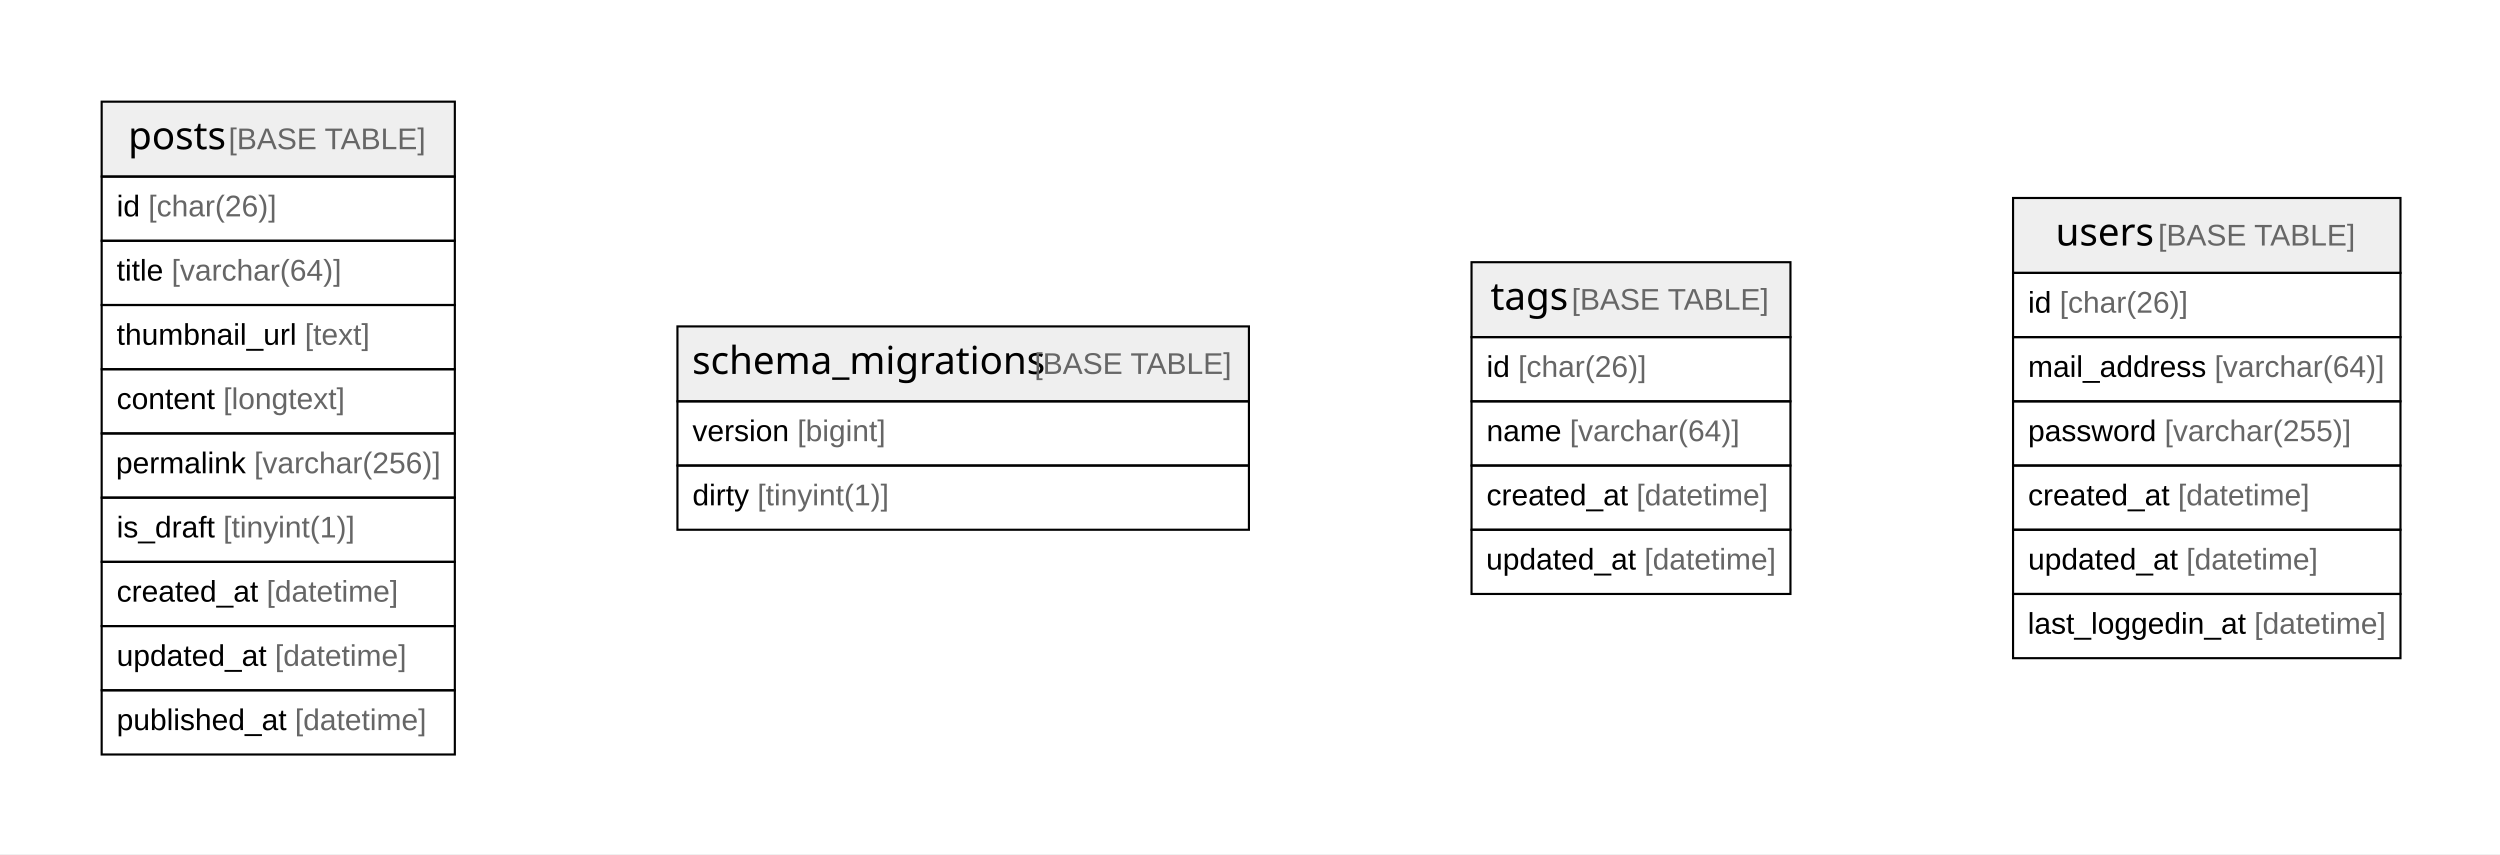
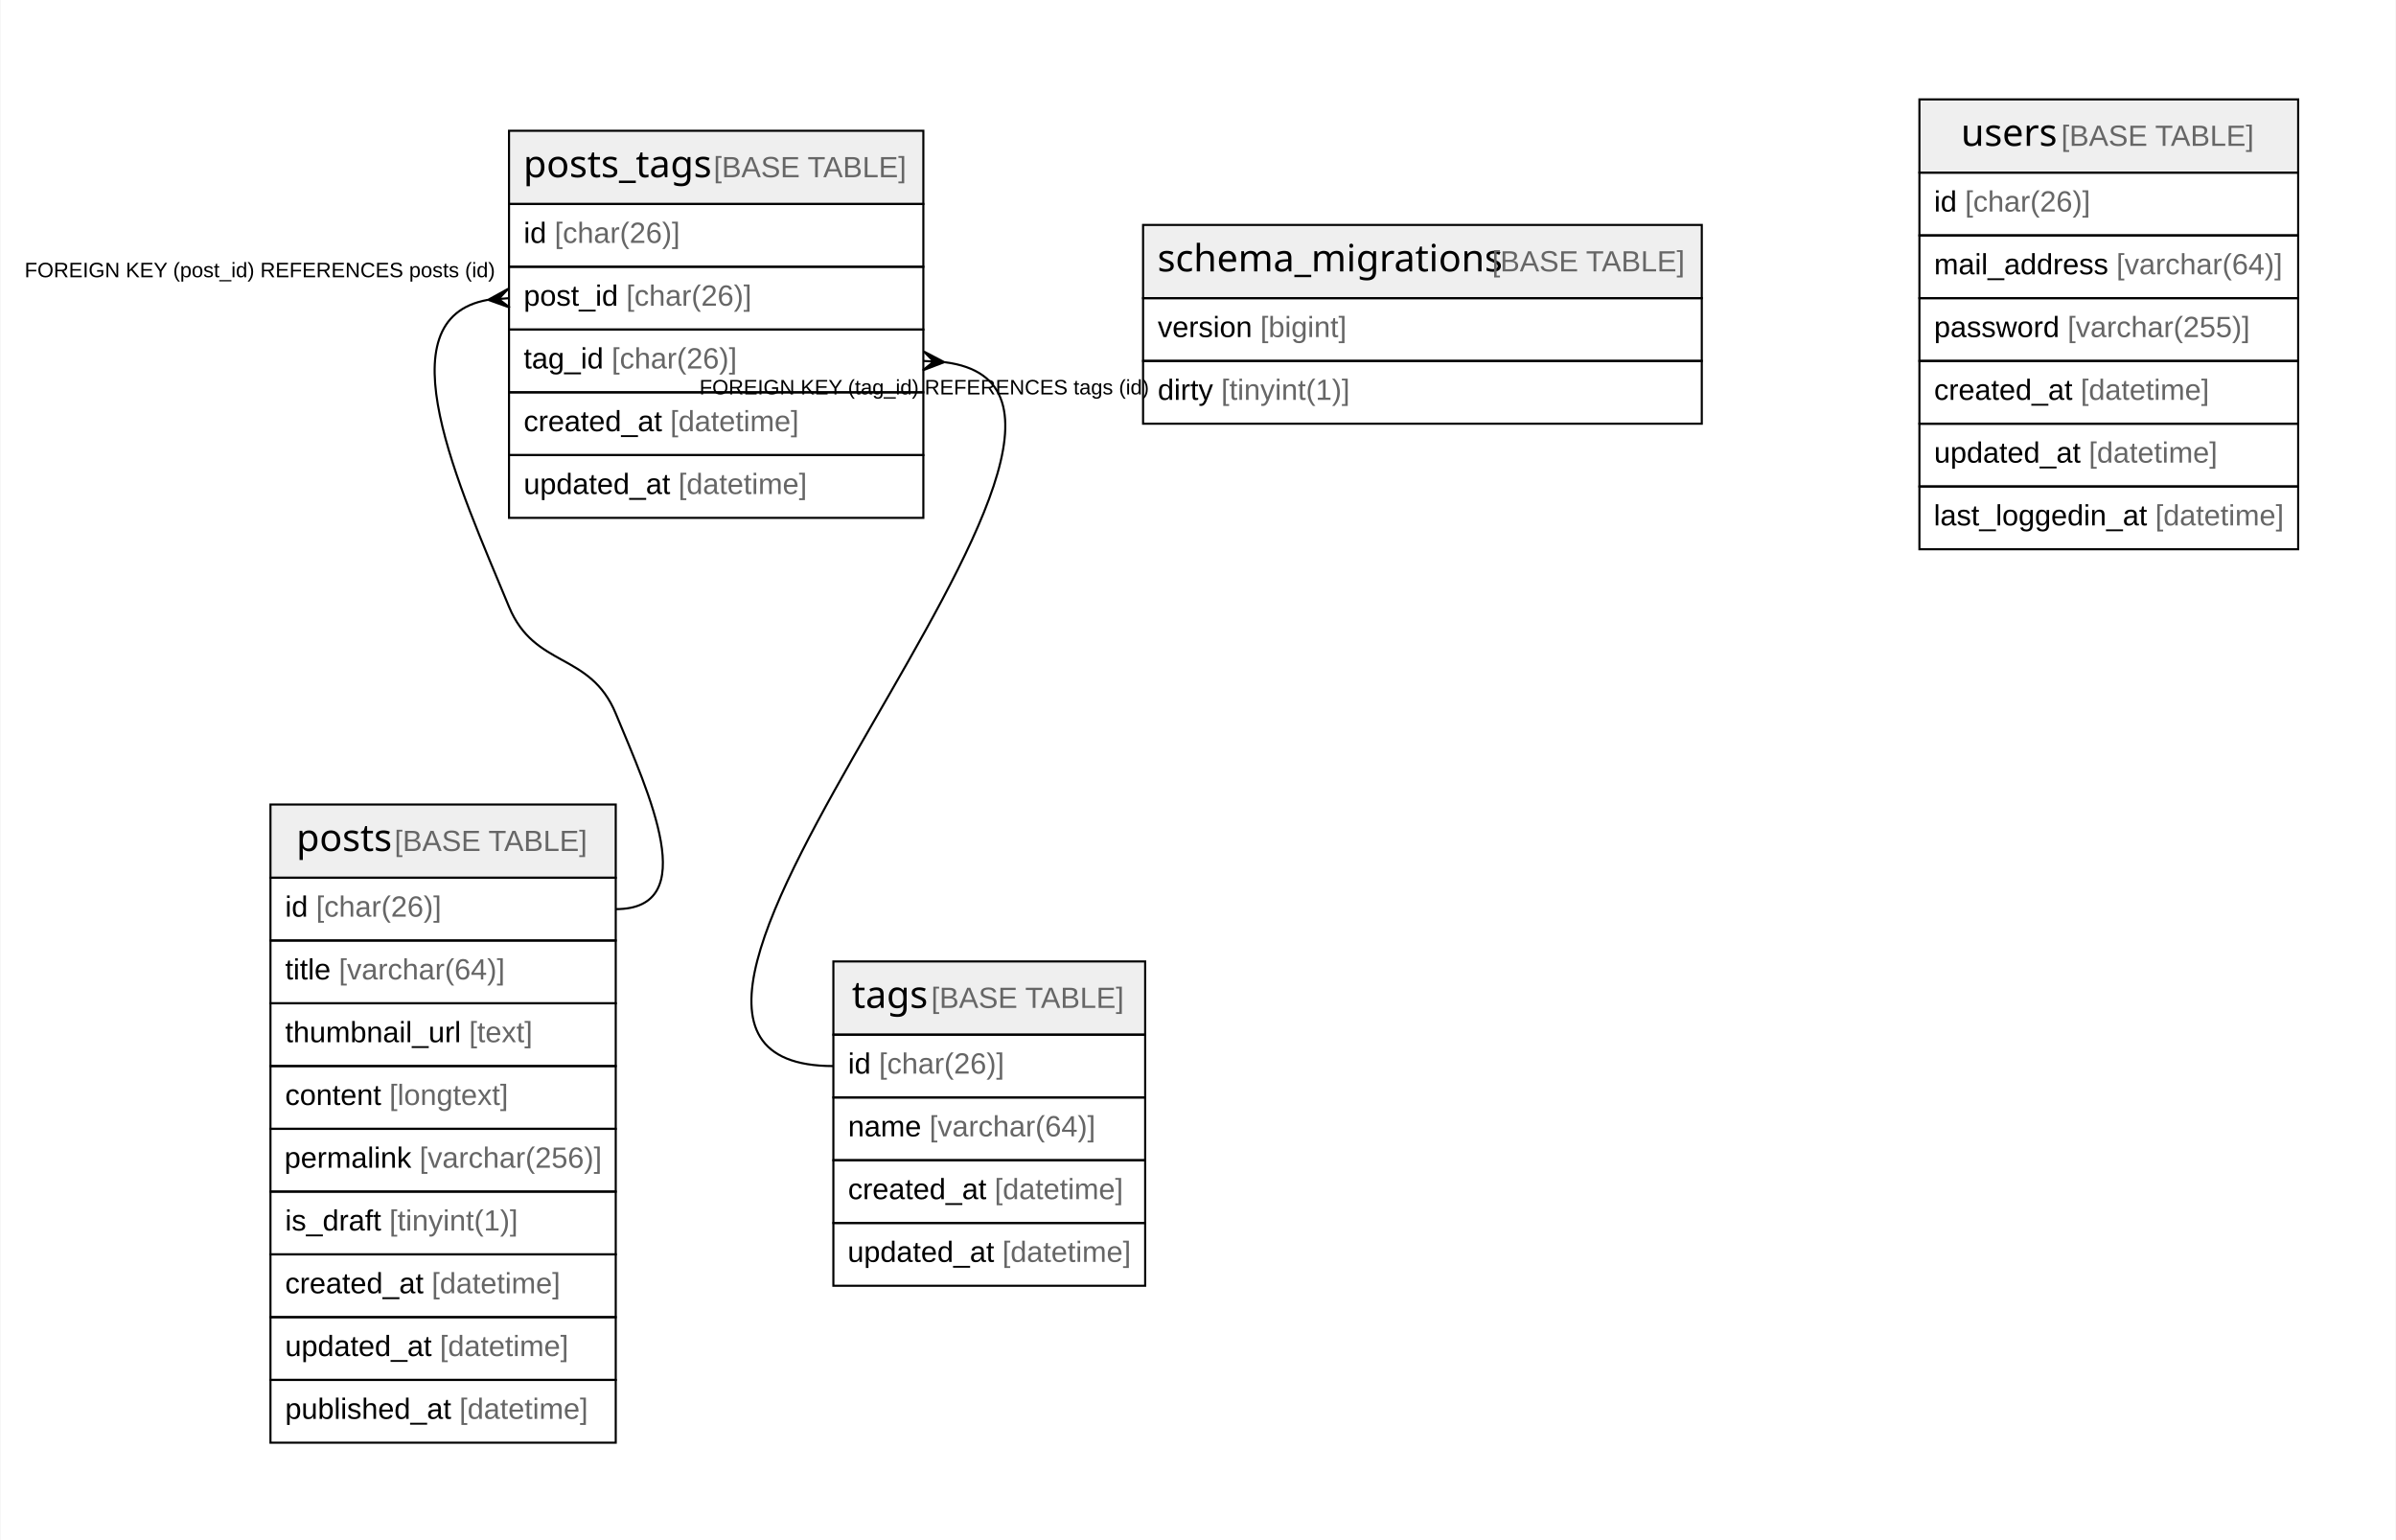
- <svg xmlns="http://www.w3.org/2000/svg" width="1168pt" height="399pt" viewBox="0.00 0.00 1168.00 399.00">
-   <g id="graph0" class="graph" transform="scale(1 1) rotate(0) translate(4 395)">
-     <polygon fill="#ffffff" stroke="transparent" points="-4,4 -4,-395 1164,-395 1164,4 -4,4" />
+ <svg xmlns="http://www.w3.org/2000/svg" width="1145pt" height="736pt" viewBox="0.00 0.00 1144.50 736.00">
+   <g id="graph0" class="graph" transform="scale(1 1) rotate(0) translate(4 732)">
+     <polygon fill="#ffffff" stroke="transparent" points="-4,4 -4,-732 1140.5,-732 1140.5,4 -4,4" />
    <g id="node1" class="node">
-       <polygon fill="#efefef" stroke="transparent" points="43.5,-312.5 43.5,-347.5 208.5,-347.5 208.5,-312.5 43.5,-312.5" />
-       <polygon fill="none" stroke="#000000" points="43.5,-312.5 43.5,-347.5 208.5,-347.5 208.5,-312.5 43.5,-312.5" />
-       <text text-anchor="start" x="55.866" y="-325.3" font-family="Arial Bold" font-size="18.00" fill="#000000">posts</text>
-       <text text-anchor="start" x="98.88" y="-325.3" font-family="Arial" font-size="14.00" fill="#000000"> </text>
-       <text text-anchor="start" x="102.771" y="-325.3" font-family="Arial" font-size="14.00" fill="#666666">[BASE TABLE]</text>
-       <polygon fill="none" stroke="#000000" points="43.5,-282.5 43.5,-312.5 208.5,-312.5 208.5,-282.5 43.5,-282.5" />
-       <text text-anchor="start" x="50.5" y="-293.9" font-family="Arial" font-size="14.00" fill="#000000">id </text>
-       <text text-anchor="start" x="65.28" y="-293.9" font-family="Arial" font-size="14.00" fill="#666666">[char(26)]</text>
-       <polygon fill="none" stroke="#000000" points="43.5,-252.5 43.5,-282.5 208.5,-282.5 208.5,-252.5 43.5,-252.5" />
-       <text text-anchor="start" x="50.5" y="-263.9" font-family="Arial" font-size="14.00" fill="#000000">title </text>
-       <text text-anchor="start" x="76.168" y="-263.9" font-family="Arial" font-size="14.00" fill="#666666">[varchar(64)]</text>
-       <polygon fill="none" stroke="#000000" points="43.5,-222.5 43.5,-252.5 208.5,-252.5 208.5,-222.5 43.5,-222.5" />
-       <text text-anchor="start" x="50.5" y="-233.9" font-family="Arial" font-size="14.00" fill="#000000">thumbnail_url </text>
-       <text text-anchor="start" x="138.4" y="-233.9" font-family="Arial" font-size="14.00" fill="#666666">[text]</text>
-       <polygon fill="none" stroke="#000000" points="43.5,-192.5 43.5,-222.5 208.5,-222.5 208.5,-192.5 43.5,-192.5" />
-       <text text-anchor="start" x="50.5" y="-203.9" font-family="Arial" font-size="14.00" fill="#000000">content </text>
-       <text text-anchor="start" x="100.302" y="-203.9" font-family="Arial" font-size="14.00" fill="#666666">[longtext]</text>
-       <polygon fill="none" stroke="#000000" points="43.5,-162.5 43.5,-192.5 208.5,-192.5 208.5,-162.5 43.5,-162.5" />
-       <text text-anchor="start" x="50.163" y="-173.9" font-family="Arial" font-size="14.00" fill="#000000">permalink </text>
-       <text text-anchor="start" x="114.718" y="-173.9" font-family="Arial" font-size="14.00" fill="#666666">[varchar(256)]</text>
-       <polygon fill="none" stroke="#000000" points="43.5,-132.5 43.5,-162.5 208.5,-162.5 208.5,-132.5 43.5,-132.5" />
-       <text text-anchor="start" x="50.5" y="-143.9" font-family="Arial" font-size="14.00" fill="#000000">is_draft </text>
-       <text text-anchor="start" x="100.287" y="-143.9" font-family="Arial" font-size="14.00" fill="#666666">[tinyint(1)]</text>
-       <polygon fill="none" stroke="#000000" points="43.5,-102.5 43.5,-132.5 208.5,-132.5 208.5,-102.5 43.5,-102.5" />
-       <text text-anchor="start" x="50.5" y="-113.9" font-family="Arial" font-size="14.00" fill="#000000">created_at </text>
-       <text text-anchor="start" x="120.528" y="-113.9" font-family="Arial" font-size="14.00" fill="#666666">[datetime]</text>
-       <polygon fill="none" stroke="#000000" points="43.5,-72.5 43.5,-102.5 208.5,-102.5 208.5,-72.5 43.5,-72.5" />
-       <text text-anchor="start" x="50.5" y="-83.9" font-family="Arial" font-size="14.00" fill="#000000">updated_at </text>
-       <text text-anchor="start" x="124.433" y="-83.9" font-family="Arial" font-size="14.00" fill="#666666">[datetime]</text>
-       <polygon fill="none" stroke="#000000" points="43.5,-42.5 43.5,-72.5 208.5,-72.5 208.5,-42.5 43.5,-42.5" />
-       <text text-anchor="start" x="50.5" y="-53.9" font-family="Arial" font-size="14.00" fill="#000000">published_at </text>
-       <text text-anchor="start" x="133.755" y="-53.9" font-family="Arial" font-size="14.00" fill="#666666">[datetime]</text>
+       <polygon fill="#efefef" stroke="transparent" points="125,-312.5 125,-347.5 290,-347.5 290,-312.5 125,-312.5" />
+       <polygon fill="none" stroke="#000000" points="125,-312.5 125,-347.5 290,-347.5 290,-312.5 125,-312.5" />
+       <text text-anchor="start" x="137.366" y="-325.3" font-family="Arial Bold" font-size="18.00" fill="#000000">posts</text>
+       <text text-anchor="start" x="180.38" y="-325.3" font-family="Arial" font-size="14.00" fill="#000000"> </text>
+       <text text-anchor="start" x="184.271" y="-325.3" font-family="Arial" font-size="14.00" fill="#666666">[BASE TABLE]</text>
+       <polygon fill="none" stroke="#000000" points="125,-282.5 125,-312.5 290,-312.5 290,-282.5 125,-282.5" />
+       <text text-anchor="start" x="132" y="-293.9" font-family="Arial" font-size="14.00" fill="#000000">id </text>
+       <text text-anchor="start" x="146.78" y="-293.9" font-family="Arial" font-size="14.00" fill="#666666">[char(26)]</text>
+       <polygon fill="none" stroke="#000000" points="125,-252.5 125,-282.5 290,-282.5 290,-252.5 125,-252.5" />
+       <text text-anchor="start" x="132" y="-263.9" font-family="Arial" font-size="14.00" fill="#000000">title </text>
+       <text text-anchor="start" x="157.668" y="-263.9" font-family="Arial" font-size="14.00" fill="#666666">[varchar(64)]</text>
+       <polygon fill="none" stroke="#000000" points="125,-222.5 125,-252.5 290,-252.5 290,-222.5 125,-222.5" />
+       <text text-anchor="start" x="132" y="-233.9" font-family="Arial" font-size="14.00" fill="#000000">thumbnail_url </text>
+       <text text-anchor="start" x="219.9" y="-233.9" font-family="Arial" font-size="14.00" fill="#666666">[text]</text>
+       <polygon fill="none" stroke="#000000" points="125,-192.5 125,-222.5 290,-222.5 290,-192.5 125,-192.5" />
+       <text text-anchor="start" x="132" y="-203.9" font-family="Arial" font-size="14.00" fill="#000000">content </text>
+       <text text-anchor="start" x="181.802" y="-203.9" font-family="Arial" font-size="14.00" fill="#666666">[longtext]</text>
+       <polygon fill="none" stroke="#000000" points="125,-162.5 125,-192.5 290,-192.5 290,-162.5 125,-162.5" />
+       <text text-anchor="start" x="131.663" y="-173.9" font-family="Arial" font-size="14.00" fill="#000000">permalink </text>
+       <text text-anchor="start" x="196.218" y="-173.9" font-family="Arial" font-size="14.00" fill="#666666">[varchar(256)]</text>
+       <polygon fill="none" stroke="#000000" points="125,-132.5 125,-162.5 290,-162.5 290,-132.5 125,-132.5" />
+       <text text-anchor="start" x="132" y="-143.9" font-family="Arial" font-size="14.00" fill="#000000">is_draft </text>
+       <text text-anchor="start" x="181.787" y="-143.9" font-family="Arial" font-size="14.00" fill="#666666">[tinyint(1)]</text>
+       <polygon fill="none" stroke="#000000" points="125,-102.5 125,-132.5 290,-132.5 290,-102.5 125,-102.5" />
+       <text text-anchor="start" x="132" y="-113.9" font-family="Arial" font-size="14.00" fill="#000000">created_at </text>
+       <text text-anchor="start" x="202.028" y="-113.9" font-family="Arial" font-size="14.00" fill="#666666">[datetime]</text>
+       <polygon fill="none" stroke="#000000" points="125,-72.5 125,-102.5 290,-102.5 290,-72.5 125,-72.5" />
+       <text text-anchor="start" x="132" y="-83.9" font-family="Arial" font-size="14.00" fill="#000000">updated_at </text>
+       <text text-anchor="start" x="205.933" y="-83.9" font-family="Arial" font-size="14.00" fill="#666666">[datetime]</text>
+       <polygon fill="none" stroke="#000000" points="125,-42.5 125,-72.5 290,-72.5 290,-42.5 125,-42.5" />
+       <text text-anchor="start" x="132" y="-53.9" font-family="Arial" font-size="14.00" fill="#000000">published_at </text>
+       <text text-anchor="start" x="215.255" y="-53.9" font-family="Arial" font-size="14.00" fill="#666666">[datetime]</text>
    </g>
    <g id="node2" class="node">
-       <polygon fill="#efefef" stroke="transparent" points="312.5,-207.5 312.5,-242.5 579.5,-242.5 579.5,-207.5 312.5,-207.5" />
-       <polygon fill="none" stroke="#000000" points="312.5,-207.5 312.5,-242.5 579.5,-242.5 579.5,-207.5 312.5,-207.5" />
-       <text text-anchor="start" x="319.365" y="-220.3" font-family="Arial Bold" font-size="18.00" fill="#000000">schema_migrations</text>
-       <text text-anchor="start" x="475.382" y="-220.3" font-family="Arial" font-size="14.00" fill="#000000"> </text>
-       <text text-anchor="start" x="479.272" y="-220.3" font-family="Arial" font-size="14.00" fill="#666666">[BASE TABLE]</text>
-       <polygon fill="none" stroke="#000000" points="312.5,-177.5 312.5,-207.5 579.5,-207.5 579.5,-177.5 312.5,-177.5" />
-       <text text-anchor="start" x="319.5" y="-188.9" font-family="Arial" font-size="14.00" fill="#000000">version </text>
-       <text text-anchor="start" x="368.506" y="-188.9" font-family="Arial" font-size="14.00" fill="#666666">[bigint]</text>
-       <polygon fill="none" stroke="#000000" points="312.5,-147.5 312.5,-177.5 579.5,-177.5 579.5,-147.5 312.5,-147.5" />
-       <text text-anchor="start" x="319.5" y="-158.9" font-family="Arial" font-size="14.00" fill="#000000">dirty </text>
-       <text text-anchor="start" x="349.831" y="-158.9" font-family="Arial" font-size="14.00" fill="#666666">[tinyint(1)]</text>
+       <polygon fill="#efefef" stroke="transparent" points="239,-634.5 239,-669.5 437,-669.5 437,-634.5 239,-634.5" />
+       <polygon fill="none" stroke="#000000" points="239,-634.5 239,-669.5 437,-669.5 437,-634.5 239,-634.5" />
+       <text text-anchor="start" x="245.855" y="-647.3" font-family="Arial Bold" font-size="18.00" fill="#000000">posts_tags</text>
+       <text text-anchor="start" x="332.891" y="-647.3" font-family="Arial" font-size="14.00" fill="#000000"> </text>
+       <text text-anchor="start" x="336.781" y="-647.3" font-family="Arial" font-size="14.00" fill="#666666">[BASE TABLE]</text>
+       <polygon fill="none" stroke="#000000" points="239,-604.5 239,-634.5 437,-634.5 437,-604.5 239,-604.5" />
+       <text text-anchor="start" x="246" y="-615.9" font-family="Arial" font-size="14.00" fill="#000000">id </text>
+       <text text-anchor="start" x="260.78" y="-615.9" font-family="Arial" font-size="14.00" fill="#666666">[char(26)]</text>
+       <polygon fill="none" stroke="#000000" points="239,-574.5 239,-604.5 437,-604.5 437,-574.5 239,-574.5" />
+       <text text-anchor="start" x="246" y="-585.9" font-family="Arial" font-size="14.00" fill="#000000">post_id </text>
+       <text text-anchor="start" x="295.018" y="-585.9" font-family="Arial" font-size="14.00" fill="#666666">[char(26)]</text>
+       <polygon fill="none" stroke="#000000" points="239,-544.5 239,-574.5 437,-574.5 437,-544.5 239,-544.5" />
+       <text text-anchor="start" x="246" y="-555.9" font-family="Arial" font-size="14.00" fill="#000000">tag_id </text>
+       <text text-anchor="start" x="288.018" y="-555.9" font-family="Arial" font-size="14.00" fill="#666666">[char(26)]</text>
+       <polygon fill="none" stroke="#000000" points="239,-514.5 239,-544.5 437,-544.5 437,-514.5 239,-514.5" />
+       <text text-anchor="start" x="246" y="-525.9" font-family="Arial" font-size="14.00" fill="#000000">created_at </text>
+       <text text-anchor="start" x="316.028" y="-525.9" font-family="Arial" font-size="14.00" fill="#666666">[datetime]</text>
+       <polygon fill="none" stroke="#000000" points="239,-484.5 239,-514.5 437,-514.5 437,-484.5 239,-484.5" />
+       <text text-anchor="start" x="246" y="-495.9" font-family="Arial" font-size="14.00" fill="#000000">updated_at </text>
+       <text text-anchor="start" x="319.933" y="-495.9" font-family="Arial" font-size="14.00" fill="#666666">[datetime]</text>
+     </g>
+     <g id="edge1" class="edge">
+       <path fill="none" stroke="#000000" d="M228.859,-588.684C177.979,-579.736 215.334,-499.135 239,-442 251.267,-412.385 277.733,-420.615 290,-391 305.903,-352.608 331.556,-297.5 290,-297.5" />
+       <polygon fill="#000000" stroke="#000000" points="229.032,-588.698 238.639,-593.986 234.016,-589.099 239,-589.5 239,-589.5 239,-589.5 234.016,-589.099 239.361,-585.014 229.032,-588.698 229.032,-588.698" />
+       <text text-anchor="start" x="7.495" y="-599.5" font-family="Arial" font-size="10.00" fill="#000000">FOREIGN KEY (post_id) REFERENCES posts (id)</text>
+     </g>
+     <g id="node4" class="node">
+       <polygon fill="#efefef" stroke="transparent" points="394,-237.5 394,-272.5 543,-272.5 543,-237.5 394,-237.5" />
+       <polygon fill="none" stroke="#000000" points="394,-237.5 394,-272.5 543,-272.5 543,-237.5 394,-237.5" />
+       <text text-anchor="start" x="402.866" y="-250.3" font-family="Arial Bold" font-size="18.00" fill="#000000">tags</text>
+       <text text-anchor="start" x="436.88" y="-250.3" font-family="Arial" font-size="14.00" fill="#000000"> </text>
+       <text text-anchor="start" x="440.771" y="-250.3" font-family="Arial" font-size="14.00" fill="#666666">[BASE TABLE]</text>
+       <polygon fill="none" stroke="#000000" points="394,-207.5 394,-237.5 543,-237.5 543,-207.5 394,-207.5" />
+       <text text-anchor="start" x="401" y="-218.9" font-family="Arial" font-size="14.00" fill="#000000">id </text>
+       <text text-anchor="start" x="415.78" y="-218.9" font-family="Arial" font-size="14.00" fill="#666666">[char(26)]</text>
+       <polygon fill="none" stroke="#000000" points="394,-177.5 394,-207.5 543,-207.5 543,-177.5 394,-177.5" />
+       <text text-anchor="start" x="401" y="-188.9" font-family="Arial" font-size="14.00" fill="#000000">name </text>
+       <text text-anchor="start" x="439.899" y="-188.9" font-family="Arial" font-size="14.00" fill="#666666">[varchar(64)]</text>
+       <polygon fill="none" stroke="#000000" points="394,-147.5 394,-177.5 543,-177.5 543,-147.5 394,-147.5" />
+       <text text-anchor="start" x="401" y="-158.9" font-family="Arial" font-size="14.00" fill="#000000">created_at </text>
+       <text text-anchor="start" x="471.028" y="-158.9" font-family="Arial" font-size="14.00" fill="#666666">[datetime]</text>
+       <polygon fill="none" stroke="#000000" points="394,-117.5 394,-147.5 543,-147.5 543,-117.5 394,-117.5" />
+       <text text-anchor="start" x="400.804" y="-128.9" font-family="Arial" font-size="14.00" fill="#000000">updated_at </text>
+       <text text-anchor="start" x="474.736" y="-128.9" font-family="Arial" font-size="14.00" fill="#666666">[datetime]</text>
+     </g>
+     <g id="edge2" class="edge">
+       <path fill="none" stroke="#000000" d="M447.187,-558.907C571.443,-543.246 246.694,-222.5 394,-222.5" />
+       <polygon fill="#000000" stroke="#000000" points="446.983,-558.919 436.738,-555.008 441.992,-559.21 437,-559.5 437,-559.5 437,-559.5 441.992,-559.21 437.262,-563.992 446.983,-558.919 446.983,-558.919" />
+       <text text-anchor="start" x="329.995" y="-543.5" font-family="Arial" font-size="10.00" fill="#000000">FOREIGN KEY (tag_id) REFERENCES tags (id)</text>
    </g>
    <g id="node3" class="node">
-       <polygon fill="#efefef" stroke="transparent" points="683.5,-237.5 683.5,-272.5 832.5,-272.5 832.5,-237.5 683.5,-237.5" />
-       <polygon fill="none" stroke="#000000" points="683.5,-237.5 683.5,-272.5 832.5,-272.5 832.5,-237.5 683.5,-237.5" />
-       <text text-anchor="start" x="692.366" y="-250.3" font-family="Arial Bold" font-size="18.00" fill="#000000">tags</text>
-       <text text-anchor="start" x="726.38" y="-250.3" font-family="Arial" font-size="14.00" fill="#000000"> </text>
-       <text text-anchor="start" x="730.271" y="-250.3" font-family="Arial" font-size="14.00" fill="#666666">[BASE TABLE]</text>
-       <polygon fill="none" stroke="#000000" points="683.5,-207.5 683.5,-237.5 832.5,-237.5 832.5,-207.5 683.5,-207.5" />
-       <text text-anchor="start" x="690.5" y="-218.9" font-family="Arial" font-size="14.00" fill="#000000">id </text>
-       <text text-anchor="start" x="705.28" y="-218.9" font-family="Arial" font-size="14.00" fill="#666666">[char(26)]</text>
-       <polygon fill="none" stroke="#000000" points="683.5,-177.5 683.5,-207.5 832.5,-207.5 832.5,-177.5 683.5,-177.5" />
-       <text text-anchor="start" x="690.5" y="-188.9" font-family="Arial" font-size="14.00" fill="#000000">name </text>
-       <text text-anchor="start" x="729.399" y="-188.9" font-family="Arial" font-size="14.00" fill="#666666">[varchar(64)]</text>
-       <polygon fill="none" stroke="#000000" points="683.5,-147.5 683.5,-177.5 832.5,-177.5 832.5,-147.5 683.5,-147.5" />
-       <text text-anchor="start" x="690.5" y="-158.9" font-family="Arial" font-size="14.00" fill="#000000">created_at </text>
-       <text text-anchor="start" x="760.528" y="-158.9" font-family="Arial" font-size="14.00" fill="#666666">[datetime]</text>
-       <polygon fill="none" stroke="#000000" points="683.5,-117.5 683.5,-147.5 832.5,-147.5 832.5,-117.5 683.5,-117.5" />
-       <text text-anchor="start" x="690.304" y="-128.9" font-family="Arial" font-size="14.00" fill="#000000">updated_at </text>
-       <text text-anchor="start" x="764.236" y="-128.9" font-family="Arial" font-size="14.00" fill="#666666">[datetime]</text>
+       <polygon fill="#efefef" stroke="transparent" points="542,-589.5 542,-624.5 809,-624.5 809,-589.5 542,-589.5" />
+       <polygon fill="none" stroke="#000000" points="542,-589.5 542,-624.5 809,-624.5 809,-589.5 542,-589.5" />
+       <text text-anchor="start" x="548.865" y="-602.3" font-family="Arial Bold" font-size="18.00" fill="#000000">schema_migrations</text>
+       <text text-anchor="start" x="704.881" y="-602.3" font-family="Arial" font-size="14.00" fill="#000000"> </text>
+       <text text-anchor="start" x="708.772" y="-602.3" font-family="Arial" font-size="14.00" fill="#666666">[BASE TABLE]</text>
+       <polygon fill="none" stroke="#000000" points="542,-559.5 542,-589.5 809,-589.5 809,-559.5 542,-559.5" />
+       <text text-anchor="start" x="549" y="-570.9" font-family="Arial" font-size="14.00" fill="#000000">version </text>
+       <text text-anchor="start" x="598.006" y="-570.9" font-family="Arial" font-size="14.00" fill="#666666">[bigint]</text>
+       <polygon fill="none" stroke="#000000" points="542,-529.5 542,-559.5 809,-559.5 809,-529.5 542,-529.5" />
+       <text text-anchor="start" x="549" y="-540.9" font-family="Arial" font-size="14.00" fill="#000000">dirty </text>
+       <text text-anchor="start" x="579.331" y="-540.9" font-family="Arial" font-size="14.00" fill="#666666">[tinyint(1)]</text>
    </g>
-     <g id="node4" class="node">
-       <polygon fill="#efefef" stroke="transparent" points="936.5,-267.5 936.5,-302.5 1117.5,-302.5 1117.5,-267.5 936.5,-267.5" />
-       <polygon fill="none" stroke="#000000" points="936.5,-267.5 936.5,-302.5 1117.5,-302.5 1117.5,-267.5 936.5,-267.5" />
-       <text text-anchor="start" x="956.371" y="-280.3" font-family="Arial Bold" font-size="18.00" fill="#000000">users</text>
-       <text text-anchor="start" x="1000.375" y="-280.3" font-family="Arial" font-size="14.00" fill="#000000"> </text>
-       <text text-anchor="start" x="1004.266" y="-280.3" font-family="Arial" font-size="14.00" fill="#666666">[BASE TABLE]</text>
-       <polygon fill="none" stroke="#000000" points="936.5,-237.5 936.5,-267.5 1117.5,-267.5 1117.5,-237.5 936.5,-237.5" />
-       <text text-anchor="start" x="943.5" y="-248.9" font-family="Arial" font-size="14.00" fill="#000000">id </text>
-       <text text-anchor="start" x="958.28" y="-248.9" font-family="Arial" font-size="14.00" fill="#666666">[char(26)]</text>
-       <polygon fill="none" stroke="#000000" points="936.5,-207.5 936.5,-237.5 1117.5,-237.5 1117.5,-207.5 936.5,-207.5" />
-       <text text-anchor="start" x="943.5" y="-218.9" font-family="Arial" font-size="14.00" fill="#000000">mail_address </text>
-       <text text-anchor="start" x="1030.621" y="-218.9" font-family="Arial" font-size="14.00" fill="#666666">[varchar(64)]</text>
-       <polygon fill="none" stroke="#000000" points="936.5,-177.5 936.5,-207.5 1117.5,-207.5 1117.5,-177.5 936.5,-177.5" />
-       <text text-anchor="start" x="943.5" y="-188.9" font-family="Arial" font-size="14.00" fill="#000000">password </text>
-       <text text-anchor="start" x="1007.288" y="-188.9" font-family="Arial" font-size="14.00" fill="#666666">[varchar(255)]</text>
-       <polygon fill="none" stroke="#000000" points="936.5,-147.5 936.5,-177.5 1117.5,-177.5 1117.5,-147.5 936.5,-147.5" />
-       <text text-anchor="start" x="943.5" y="-158.9" font-family="Arial" font-size="14.00" fill="#000000">created_at </text>
-       <text text-anchor="start" x="1013.528" y="-158.9" font-family="Arial" font-size="14.00" fill="#666666">[datetime]</text>
-       <polygon fill="none" stroke="#000000" points="936.5,-117.5 936.5,-147.5 1117.5,-147.5 1117.5,-117.5 936.5,-117.5" />
-       <text text-anchor="start" x="943.5" y="-128.9" font-family="Arial" font-size="14.00" fill="#000000">updated_at </text>
-       <text text-anchor="start" x="1017.433" y="-128.9" font-family="Arial" font-size="14.00" fill="#666666">[datetime]</text>
-       <polygon fill="none" stroke="#000000" points="936.5,-87.5 936.5,-117.5 1117.5,-117.5 1117.5,-87.5 936.5,-87.5" />
-       <text text-anchor="start" x="943.361" y="-98.9" font-family="Arial" font-size="14.00" fill="#000000">last_loggedin_at </text>
-       <text text-anchor="start" x="1049.179" y="-98.9" font-family="Arial" font-size="14.00" fill="#666666">[datetime]</text>
+     <g id="node5" class="node">
+       <polygon fill="#efefef" stroke="transparent" points="913,-649.5 913,-684.5 1094,-684.5 1094,-649.5 913,-649.5" />
+       <polygon fill="none" stroke="#000000" points="913,-649.5 913,-684.5 1094,-684.5 1094,-649.5 913,-649.5" />
+       <text text-anchor="start" x="932.871" y="-662.3" font-family="Arial Bold" font-size="18.00" fill="#000000">users</text>
+       <text text-anchor="start" x="976.875" y="-662.3" font-family="Arial" font-size="14.00" fill="#000000"> </text>
+       <text text-anchor="start" x="980.766" y="-662.3" font-family="Arial" font-size="14.00" fill="#666666">[BASE TABLE]</text>
+       <polygon fill="none" stroke="#000000" points="913,-619.5 913,-649.5 1094,-649.5 1094,-619.5 913,-619.5" />
+       <text text-anchor="start" x="920" y="-630.9" font-family="Arial" font-size="14.00" fill="#000000">id </text>
+       <text text-anchor="start" x="934.78" y="-630.9" font-family="Arial" font-size="14.00" fill="#666666">[char(26)]</text>
+       <polygon fill="none" stroke="#000000" points="913,-589.5 913,-619.5 1094,-619.5 1094,-589.5 913,-589.5" />
+       <text text-anchor="start" x="920" y="-600.9" font-family="Arial" font-size="14.00" fill="#000000">mail_address </text>
+       <text text-anchor="start" x="1007.121" y="-600.9" font-family="Arial" font-size="14.00" fill="#666666">[varchar(64)]</text>
+       <polygon fill="none" stroke="#000000" points="913,-559.5 913,-589.5 1094,-589.5 1094,-559.5 913,-559.5" />
+       <text text-anchor="start" x="920" y="-570.9" font-family="Arial" font-size="14.00" fill="#000000">password </text>
+       <text text-anchor="start" x="983.788" y="-570.9" font-family="Arial" font-size="14.00" fill="#666666">[varchar(255)]</text>
+       <polygon fill="none" stroke="#000000" points="913,-529.5 913,-559.5 1094,-559.5 1094,-529.5 913,-529.5" />
+       <text text-anchor="start" x="920" y="-540.9" font-family="Arial" font-size="14.00" fill="#000000">created_at </text>
+       <text text-anchor="start" x="990.028" y="-540.9" font-family="Arial" font-size="14.00" fill="#666666">[datetime]</text>
+       <polygon fill="none" stroke="#000000" points="913,-499.5 913,-529.5 1094,-529.5 1094,-499.5 913,-499.5" />
+       <text text-anchor="start" x="920" y="-510.9" font-family="Arial" font-size="14.00" fill="#000000">updated_at </text>
+       <text text-anchor="start" x="993.933" y="-510.9" font-family="Arial" font-size="14.00" fill="#666666">[datetime]</text>
+       <polygon fill="none" stroke="#000000" points="913,-469.5 913,-499.5 1094,-499.5 1094,-469.5 913,-469.5" />
+       <text text-anchor="start" x="919.861" y="-480.9" font-family="Arial" font-size="14.00" fill="#000000">last_loggedin_at </text>
+       <text text-anchor="start" x="1025.679" y="-480.9" font-family="Arial" font-size="14.00" fill="#666666">[datetime]</text>
    </g>
  </g>
</svg>
